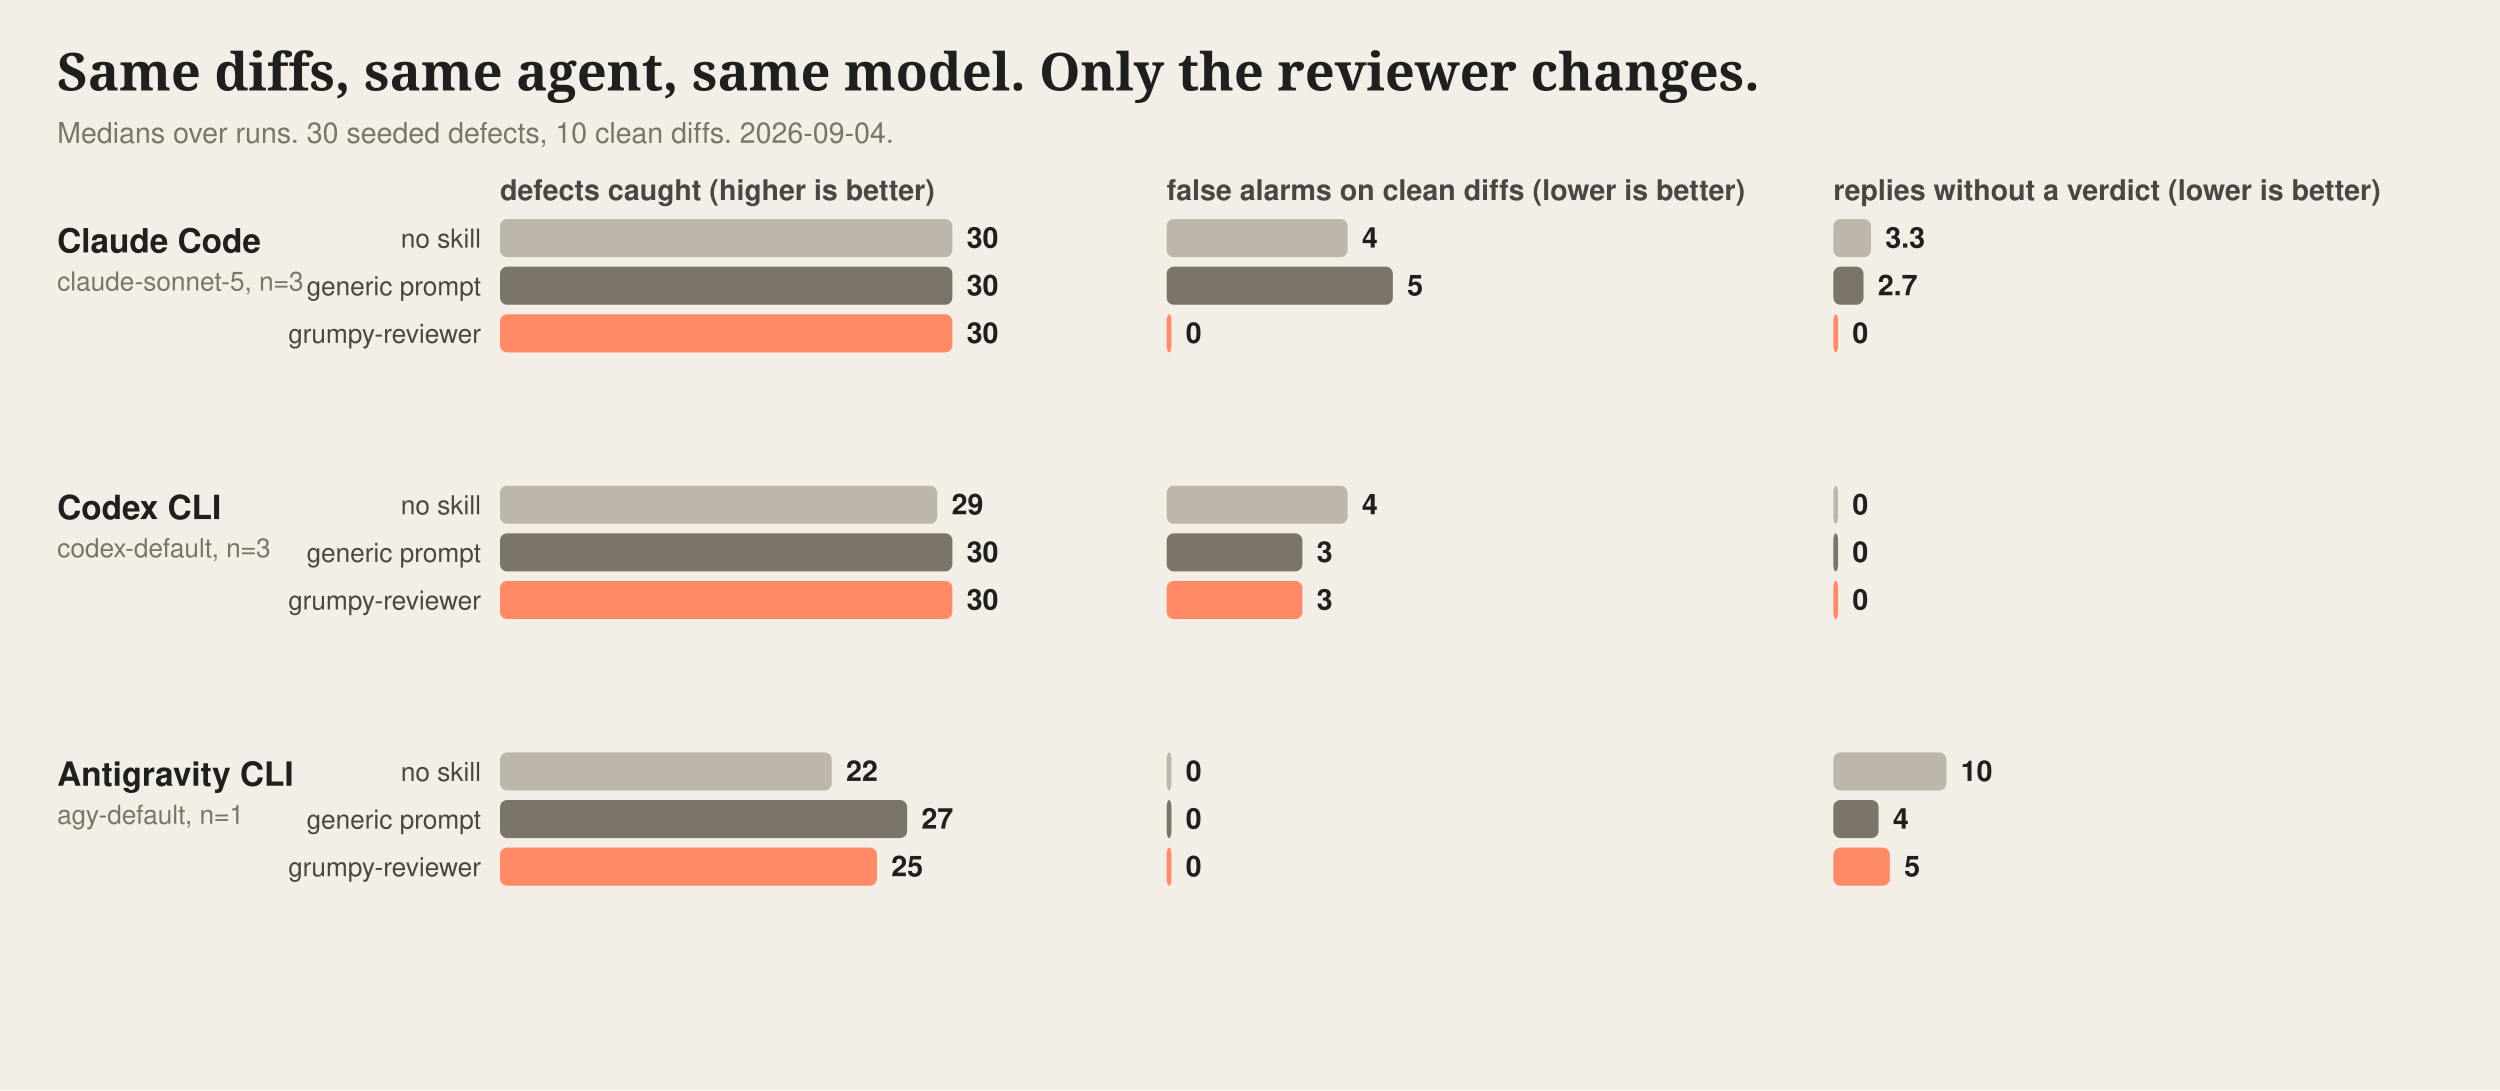
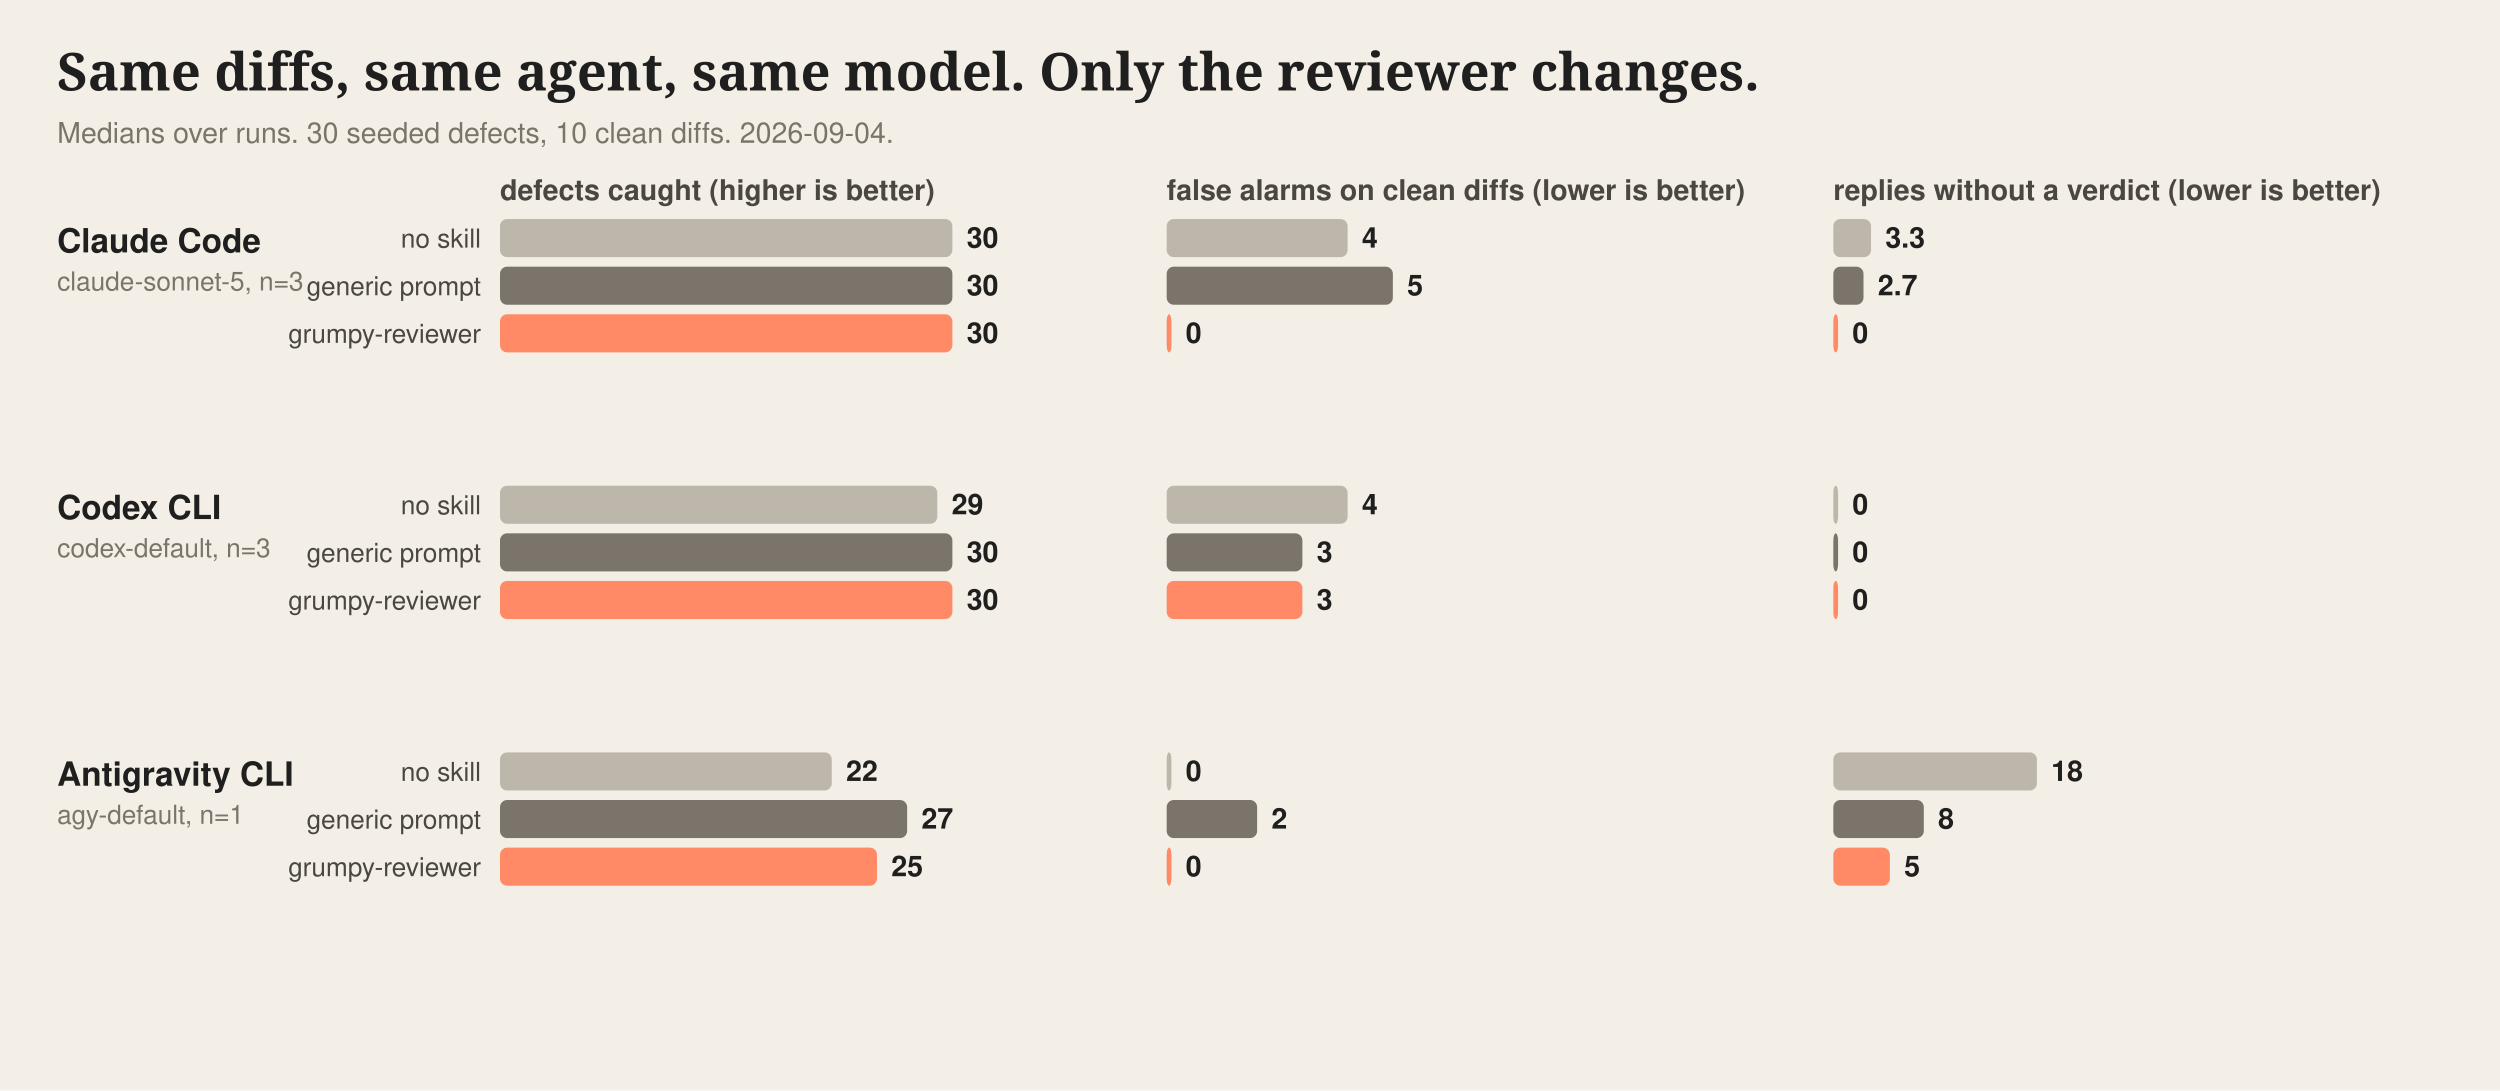
<svg xmlns="http://www.w3.org/2000/svg" viewBox="0 0 1050 458" width="1050" height="458" font-family="-apple-system, Segoe UI, Helvetica, Arial, sans-serif">
  <rect width="1050" height="458" fill="#f4efe6" />
  <text x="24" y="38" font-size="22" font-weight="700" fill="#1f1f1f" font-family="Georgia, serif">Same diffs, same agent, same model. Only the reviewer changes.</text>
  <text x="24" y="60" font-size="12" fill="#7a746b">Medians over runs. 30 seeded defects, 10 clean diffs. 2026-09-04.</text>
  <text x="210" y="84" font-size="12" font-weight="700" fill="#4a4641">defects caught (higher is better)</text>
  <text x="490" y="84" font-size="12" font-weight="700" fill="#4a4641">false alarms on clean diffs (lower is better)</text>
  <text x="770" y="84" font-size="12" font-weight="700" fill="#4a4641">replies without a verdict (lower is better)</text>
  <text x="24" y="106" font-size="14" font-weight="700" fill="#1f1f1f">Claude Code</text>
  <text x="24" y="122" font-size="11" fill="#7a746b">claude-sonnet-5, n=3</text>
  <rect x="210" y="92" width="190" height="16" rx="3" fill="#bdb6aa" />
  <text x="406" y="104" font-size="12" font-weight="700" fill="#1f1f1f">30</text>
  <text x="202" y="104" font-size="11" fill="#4a4641" text-anchor="end">no skill</text>
  <rect x="210" y="112" width="190" height="16" rx="3" fill="#7a746b" />
  <text x="406" y="124" font-size="12" font-weight="700" fill="#1f1f1f">30</text>
  <text x="202" y="124" font-size="11" fill="#4a4641" text-anchor="end">generic prompt</text>
  <rect x="210" y="132" width="190" height="16" rx="3" fill="#ff8a65" />
  <text x="406" y="144" font-size="12" font-weight="700" fill="#1f1f1f">30</text>
  <text x="202" y="144" font-size="11" fill="#4a4641" text-anchor="end">grumpy-reviewer</text>
  <rect x="490" y="92" width="76" height="16" rx="3" fill="#bdb6aa" />
  <text x="572" y="104" font-size="12" font-weight="700" fill="#1f1f1f">4</text>
  <rect x="490" y="112" width="95" height="16" rx="3" fill="#7a746b" />
  <text x="591" y="124" font-size="12" font-weight="700" fill="#1f1f1f">5</text>
  <rect x="490" y="132" width="2" height="16" rx="3" fill="#ff8a65" />
  <text x="498" y="144" font-size="12" font-weight="700" fill="#1f1f1f">0</text>
  <rect x="770" y="92" width="15.833" height="16" rx="3" fill="#bdb6aa" />
  <text x="791.833" y="104" font-size="12" font-weight="700" fill="#1f1f1f">3.3</text>
  <rect x="770" y="112" width="12.667" height="16" rx="3" fill="#7a746b" />
  <text x="788.667" y="124" font-size="12" font-weight="700" fill="#1f1f1f">2.7</text>
  <rect x="770" y="132" width="2" height="16" rx="3" fill="#ff8a65" />
  <text x="778" y="144" font-size="12" font-weight="700" fill="#1f1f1f">0</text>
  <text x="24" y="218" font-size="14" font-weight="700" fill="#1f1f1f">Codex CLI</text>
  <text x="24" y="234" font-size="11" fill="#7a746b">codex-default, n=3</text>
  <rect x="210" y="204" width="183.667" height="16" rx="3" fill="#bdb6aa" />
  <text x="399.667" y="216" font-size="12" font-weight="700" fill="#1f1f1f">29</text>
  <text x="202" y="216" font-size="11" fill="#4a4641" text-anchor="end">no skill</text>
  <rect x="210" y="224" width="190" height="16" rx="3" fill="#7a746b" />
  <text x="406" y="236" font-size="12" font-weight="700" fill="#1f1f1f">30</text>
  <text x="202" y="236" font-size="11" fill="#4a4641" text-anchor="end">generic prompt</text>
  <rect x="210" y="244" width="190" height="16" rx="3" fill="#ff8a65" />
  <text x="406" y="256" font-size="12" font-weight="700" fill="#1f1f1f">30</text>
  <text x="202" y="256" font-size="11" fill="#4a4641" text-anchor="end">grumpy-reviewer</text>
  <rect x="490" y="204" width="76" height="16" rx="3" fill="#bdb6aa" />
  <text x="572" y="216" font-size="12" font-weight="700" fill="#1f1f1f">4</text>
  <rect x="490" y="224" width="57" height="16" rx="3" fill="#7a746b" />
  <text x="553" y="236" font-size="12" font-weight="700" fill="#1f1f1f">3</text>
  <rect x="490" y="244" width="57" height="16" rx="3" fill="#ff8a65" />
  <text x="553" y="256" font-size="12" font-weight="700" fill="#1f1f1f">3</text>
  <rect x="770" y="204" width="2" height="16" rx="3" fill="#bdb6aa" />
  <text x="778" y="216" font-size="12" font-weight="700" fill="#1f1f1f">0</text>
  <rect x="770" y="224" width="2" height="16" rx="3" fill="#7a746b" />
  <text x="778" y="236" font-size="12" font-weight="700" fill="#1f1f1f">0</text>
  <rect x="770" y="244" width="2" height="16" rx="3" fill="#ff8a65" />
  <text x="778" y="256" font-size="12" font-weight="700" fill="#1f1f1f">0</text>
  <text x="24" y="330" font-size="14" font-weight="700" fill="#1f1f1f">Antigravity CLI</text>
  <text x="24" y="346" font-size="11" fill="#7a746b">agy-default, n=1</text>
  <rect x="210" y="316" width="139.333" height="16" rx="3" fill="#bdb6aa" />
  <text x="355.333" y="328" font-size="12" font-weight="700" fill="#1f1f1f">22</text>
  <text x="202" y="328" font-size="11" fill="#4a4641" text-anchor="end">no skill</text>
  <rect x="210" y="336" width="171" height="16" rx="3" fill="#7a746b" />
  <text x="387" y="348" font-size="12" font-weight="700" fill="#1f1f1f">27</text>
  <text x="202" y="348" font-size="11" fill="#4a4641" text-anchor="end">generic prompt</text>
  <rect x="210" y="356" width="158.333" height="16" rx="3" fill="#ff8a65" />
  <text x="374.333" y="368" font-size="12" font-weight="700" fill="#1f1f1f">25</text>
  <text x="202" y="368" font-size="11" fill="#4a4641" text-anchor="end">grumpy-reviewer</text>
  <rect x="490" y="316" width="2" height="16" rx="3" fill="#bdb6aa" />
  <text x="498" y="328" font-size="12" font-weight="700" fill="#1f1f1f">0</text>
-   <rect x="490" y="336" width="2" height="16" rx="3" fill="#7a746b" />
-   <text x="498" y="348" font-size="12" font-weight="700" fill="#1f1f1f">0</text>
+   <rect x="490" y="336" width="38" height="16" rx="3" fill="#7a746b" />
+   <text x="534" y="348" font-size="12" font-weight="700" fill="#1f1f1f">2</text>
  <rect x="490" y="356" width="2" height="16" rx="3" fill="#ff8a65" />
  <text x="498" y="368" font-size="12" font-weight="700" fill="#1f1f1f">0</text>
-   <rect x="770" y="316" width="47.5" height="16" rx="3" fill="#bdb6aa" />
-   <text x="823.5" y="328" font-size="12" font-weight="700" fill="#1f1f1f">10</text>
-   <rect x="770" y="336" width="19" height="16" rx="3" fill="#7a746b" />
-   <text x="795" y="348" font-size="12" font-weight="700" fill="#1f1f1f">4</text>
+   <rect x="770" y="316" width="85.5" height="16" rx="3" fill="#bdb6aa" />
+   <text x="861.5" y="328" font-size="12" font-weight="700" fill="#1f1f1f">18</text>
+   <rect x="770" y="336" width="38" height="16" rx="3" fill="#7a746b" />
+   <text x="814" y="348" font-size="12" font-weight="700" fill="#1f1f1f">8</text>
  <rect x="770" y="356" width="23.75" height="16" rx="3" fill="#ff8a65" />
  <text x="799.75" y="368" font-size="12" font-weight="700" fill="#1f1f1f">5</text>
</svg>
